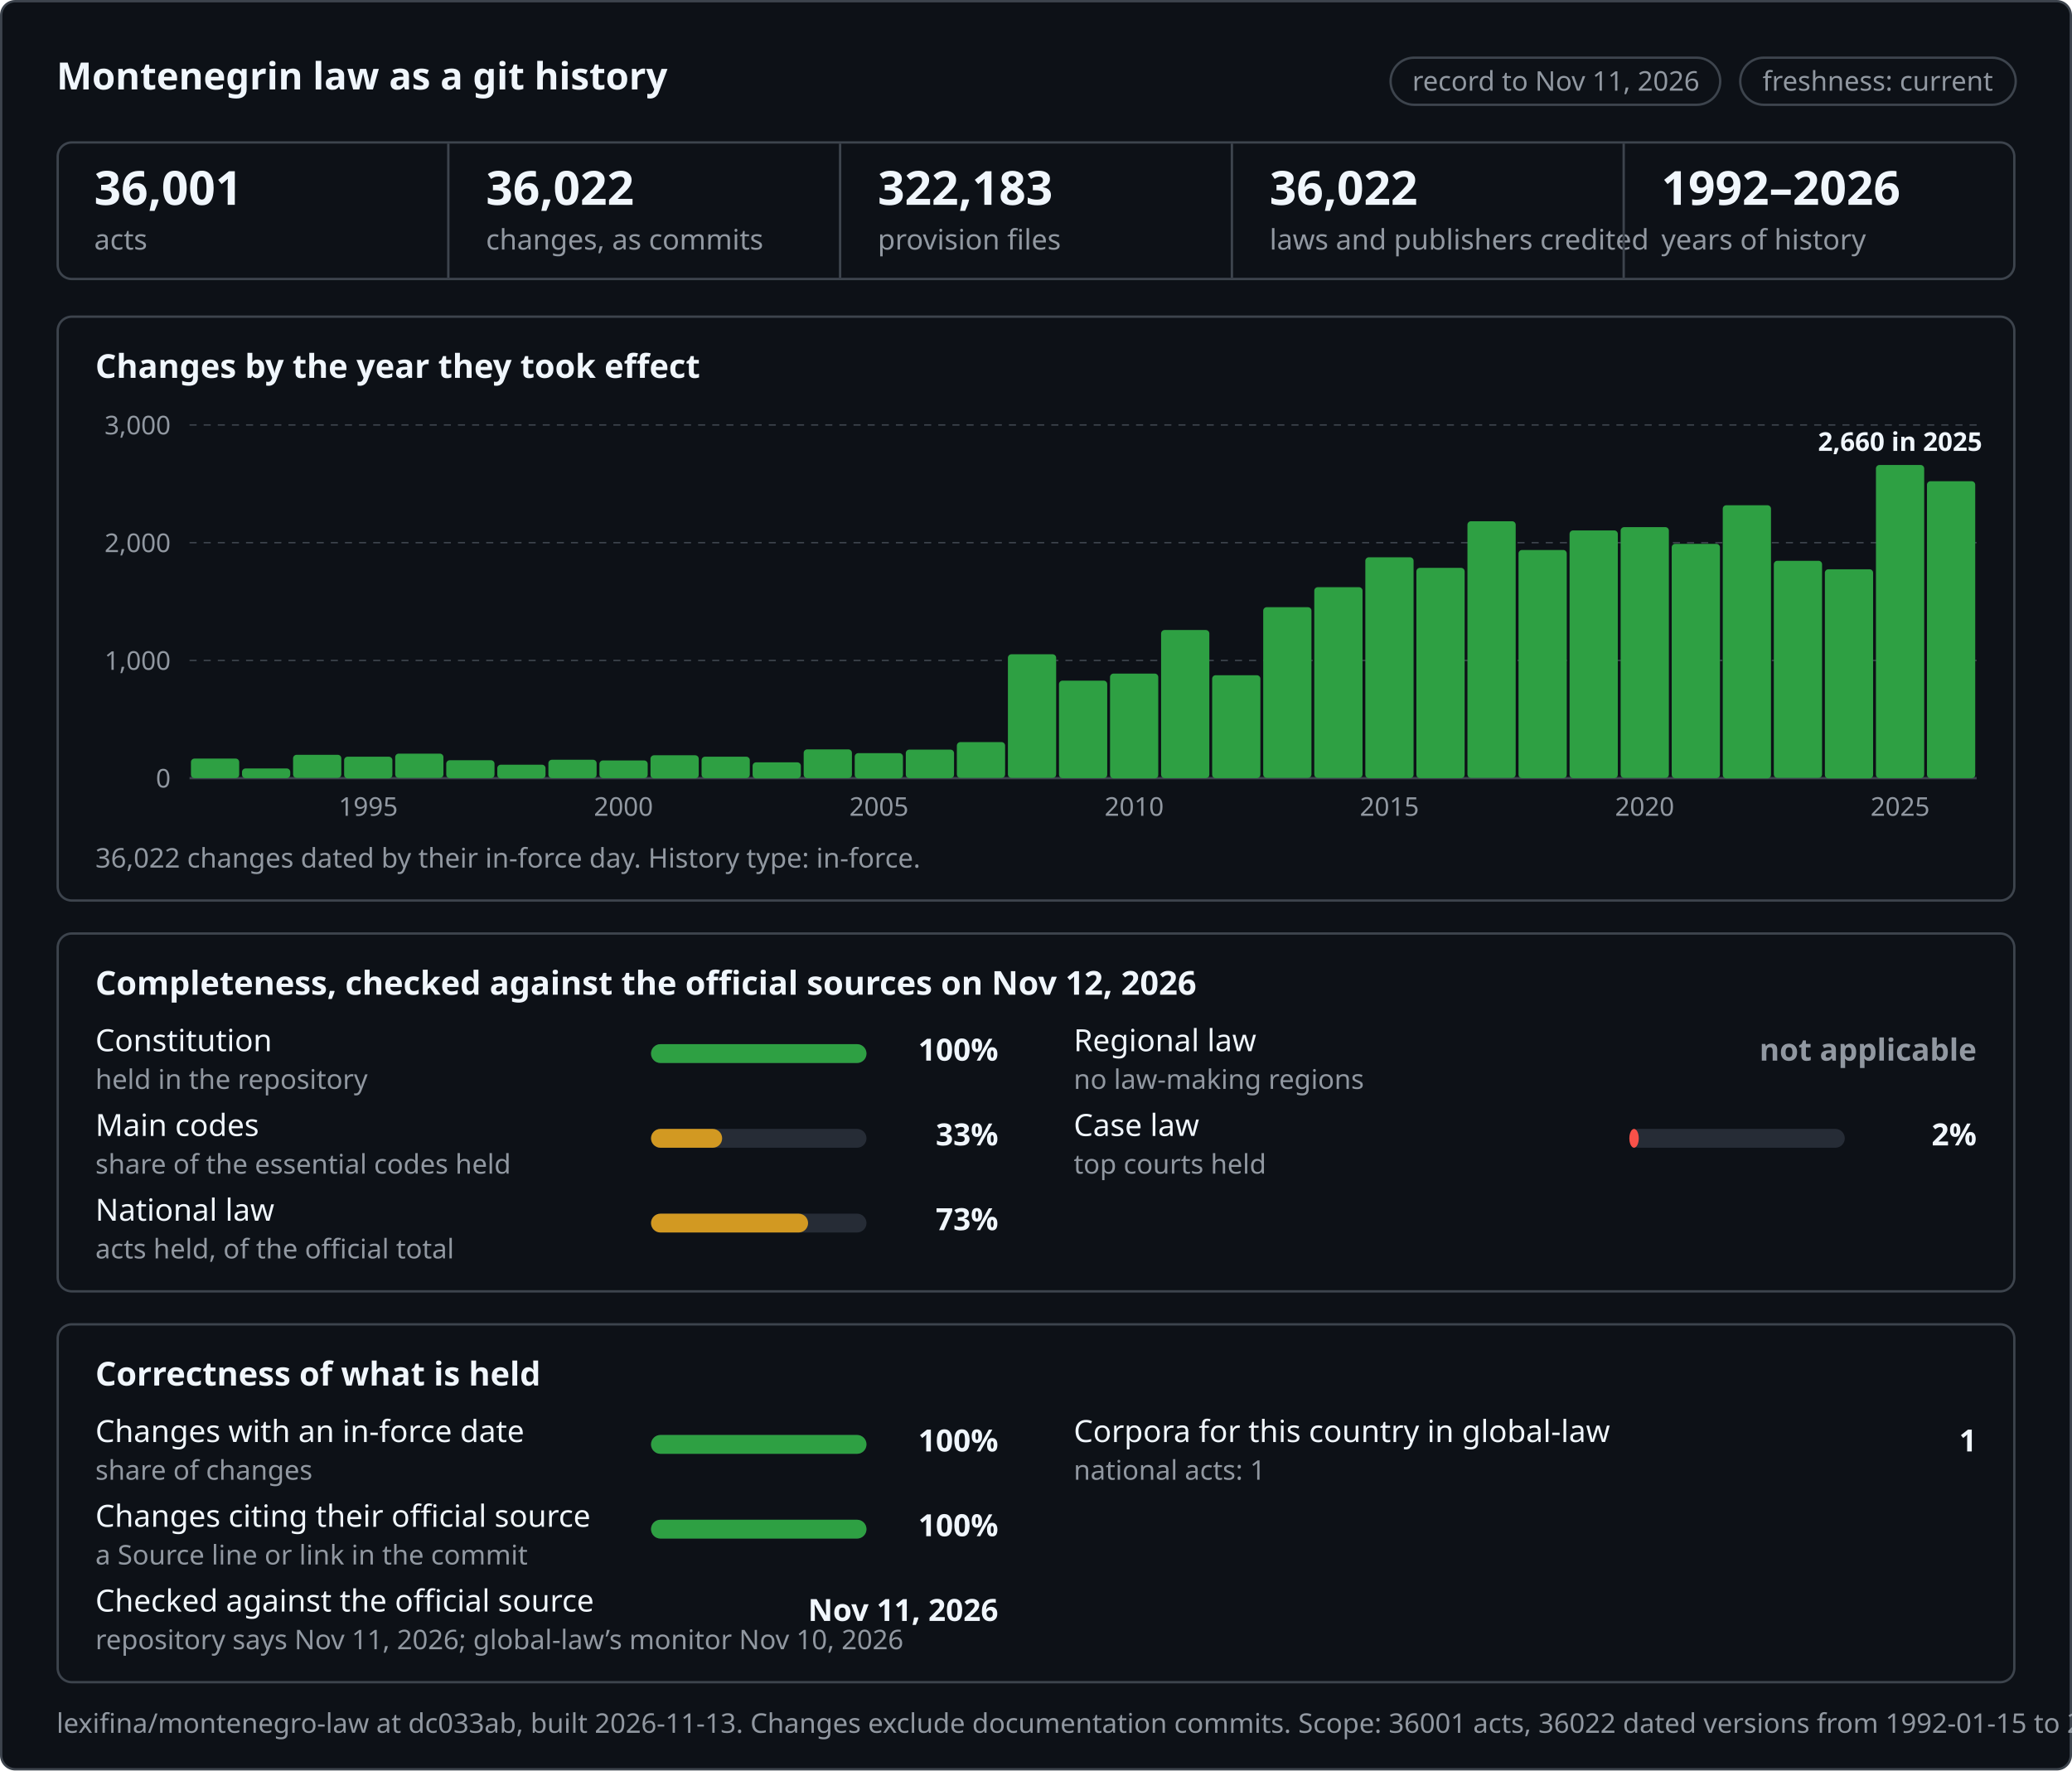
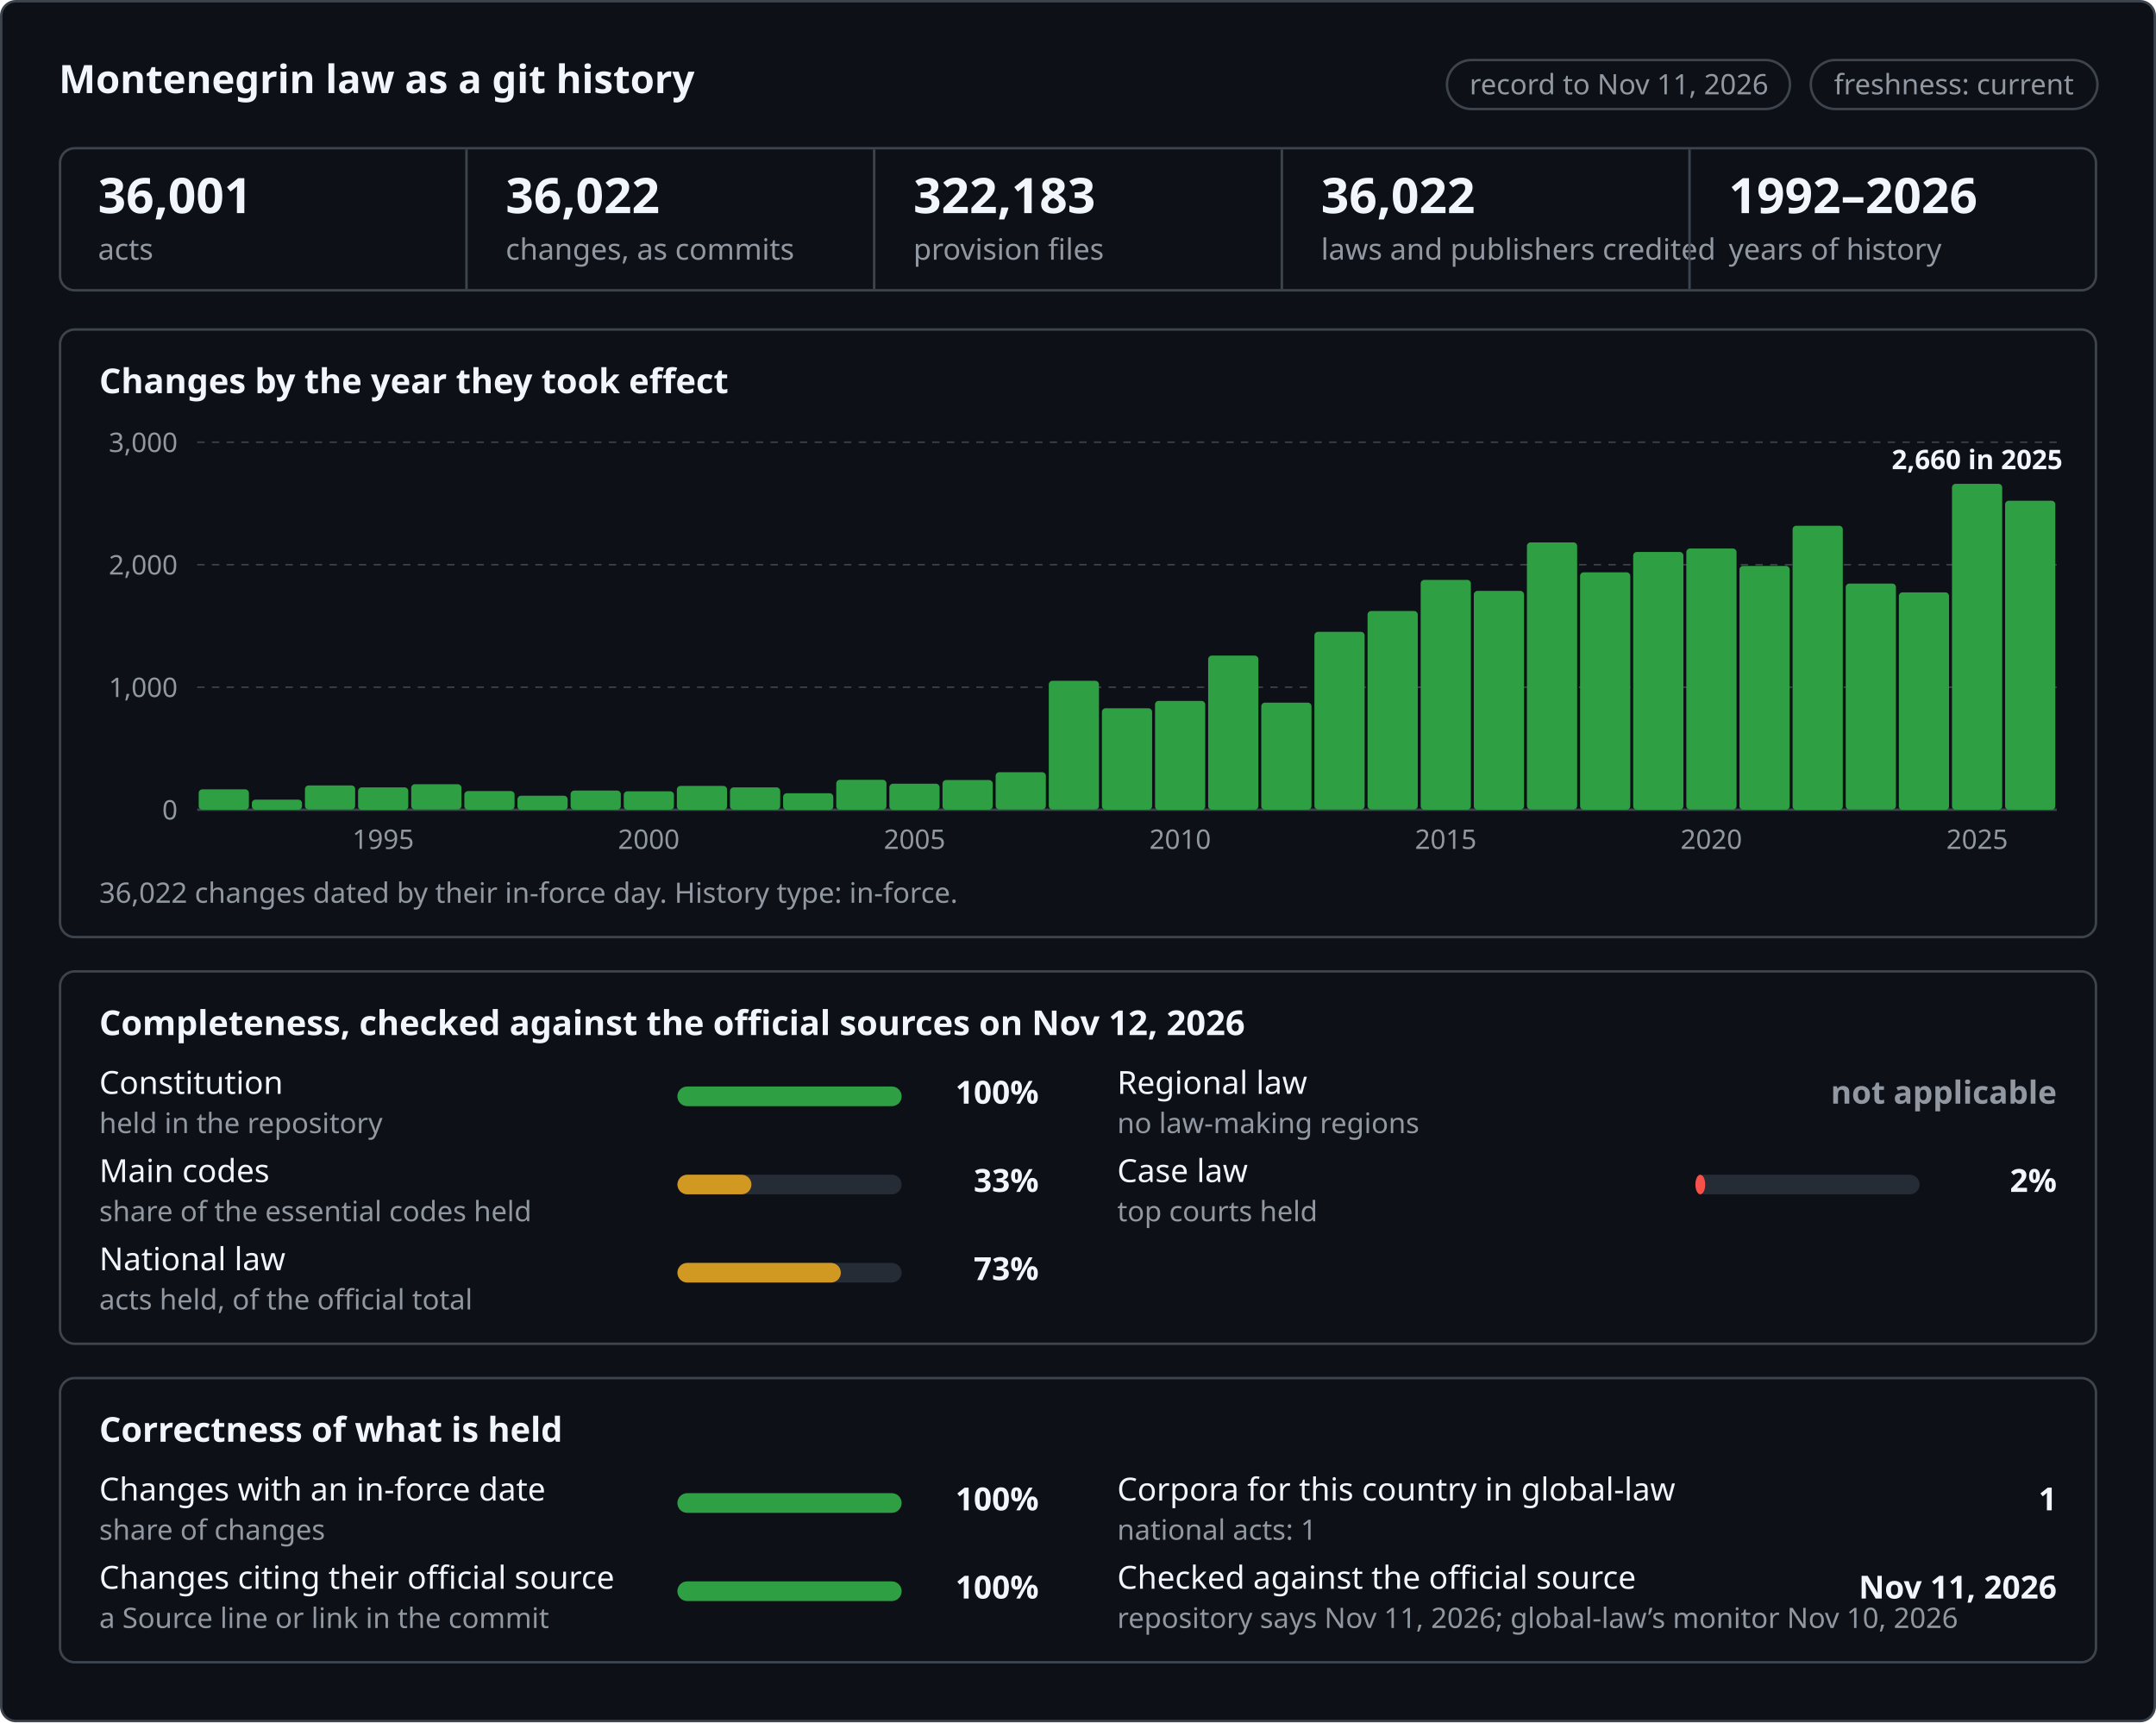
- <svg xmlns="http://www.w3.org/2000/svg" width="880" height="752" viewBox="0 0 880 752" font-family="-apple-system,BlinkMacSystemFont,Segoe UI,Noto Sans,Helvetica,Arial,sans-serif">
-   <rect x="0.5" y="0.5" width="879" height="751" rx="6" fill="#0d1117" stroke="#3d444d" />
+ <svg xmlns="http://www.w3.org/2000/svg" width="880" height="703" viewBox="0 0 880 703" font-family="-apple-system,BlinkMacSystemFont,Segoe UI,Noto Sans,Helvetica,Arial,sans-serif">
+   <rect x="0.5" y="0.5" width="879" height="702" rx="6" fill="#0d1117" stroke="#3d444d" />
  <text x="24" y="38" font-size="16" font-weight="600" fill="#f0f6fc">Montenegrin law as a git history</text>
  <rect x="590.6" y="24.5" width="140" height="20" rx="10" fill="none" stroke="#3d444d" />
  <text x="660.8" y="38.5" font-size="11.5" font-weight="500" text-anchor="middle" fill="#9198a1">record to Nov 11, 2026</text>
  <rect x="739.1" y="24.5" width="117" height="20" rx="10" fill="none" stroke="#3d444d" />
  <text x="797.5" y="38.5" font-size="11.5" font-weight="500" text-anchor="middle" fill="#9198a1">freshness: current</text>
  <rect x="24.5" y="60.5" width="831" height="58" rx="6" fill="#0d1117" stroke="#3d444d" />
  <text x="40.0" y="87" font-size="20" font-weight="600" fill="#f0f6fc">36,001</text>
  <text x="40.0" y="106" font-size="12" fill="#9198a1">acts</text>
  <line x1="190.4" y1="61" x2="190.4" y2="118" stroke="#3d444d" />
  <text x="206.4" y="87" font-size="20" font-weight="600" fill="#f0f6fc">36,022</text>
  <text x="206.4" y="106" font-size="12" fill="#9198a1">changes, as commits</text>
  <line x1="356.8" y1="61" x2="356.8" y2="118" stroke="#3d444d" />
  <text x="372.8" y="87" font-size="20" font-weight="600" fill="#f0f6fc">322,183</text>
  <text x="372.8" y="106" font-size="12" fill="#9198a1">provision files</text>
  <line x1="523.2" y1="61" x2="523.2" y2="118" stroke="#3d444d" />
  <text x="539.2" y="87" font-size="20" font-weight="600" fill="#f0f6fc">36,022</text>
  <text x="539.2" y="106" font-size="12" fill="#9198a1" textLength="142" lengthAdjust="spacingAndGlyphs">laws and publishers credited</text>
  <line x1="689.6" y1="61" x2="689.6" y2="118" stroke="#3d444d" />
  <text x="705.6" y="87" font-size="20" font-weight="600" fill="#f0f6fc">1992–2026</text>
  <text x="705.6" y="106" font-size="12" fill="#9198a1">years of history</text>
  <rect x="24.5" y="134.5" width="831" height="248" rx="6" fill="#0d1117" stroke="#3d444d" />
  <text x="40.5" y="160.5" font-size="14" font-weight="600" fill="#f0f6fc">Changes by the year they took effect</text>
  <line x1="80.5" y1="330.5" x2="839.5" y2="330.5" stroke="#3d444d" stroke-width="1" />
  <text x="72.5" y="334.5" font-size="11" text-anchor="end" fill="#9198a1">0</text>
  <line x1="80.5" y1="280.5" x2="839.5" y2="280.5" stroke="#3d444d" stroke-width="0.6" stroke-dasharray="3 3" />
  <text x="72.5" y="284.5" font-size="11" text-anchor="end" fill="#9198a1">1,000</text>
  <line x1="80.5" y1="230.5" x2="839.5" y2="230.5" stroke="#3d444d" stroke-width="0.6" stroke-dasharray="3 3" />
  <text x="72.5" y="234.5" font-size="11" text-anchor="end" fill="#9198a1">2,000</text>
  <line x1="80.5" y1="180.5" x2="839.5" y2="180.5" stroke="#3d444d" stroke-width="0.6" stroke-dasharray="3 3" />
  <text x="72.5" y="184.5" font-size="11" text-anchor="end" fill="#9198a1">3,000</text>
  <rect x="81.10" y="322.2" width="20.49" height="8.3" rx="1.5" fill="#2ea043" />
  <rect x="102.79" y="326.4" width="20.49" height="4.1" rx="1.5" fill="#2ea043" />
  <rect x="124.47" y="320.6" width="20.49" height="9.8" rx="1.5" fill="#2ea043" />
  <rect x="146.16" y="321.4" width="20.49" height="9.2" rx="1.5" fill="#2ea043" />
  <text x="156.4" y="346.5" font-size="11" text-anchor="middle" fill="#9198a1">1995</text>
  <rect x="167.84" y="320.1" width="20.49" height="10.3" rx="1.5" fill="#2ea043" />
  <rect x="189.53" y="322.9" width="20.49" height="7.6" rx="1.5" fill="#2ea043" />
  <rect x="211.21" y="324.8" width="20.49" height="5.8" rx="1.5" fill="#2ea043" />
  <rect x="232.90" y="322.7" width="20.49" height="7.8" rx="1.5" fill="#2ea043" />
  <rect x="254.59" y="323.0" width="20.49" height="7.5" rx="1.5" fill="#2ea043" />
  <text x="264.8" y="346.5" font-size="11" text-anchor="middle" fill="#9198a1">2000</text>
  <rect x="276.27" y="320.8" width="20.49" height="9.8" rx="1.5" fill="#2ea043" />
  <rect x="297.96" y="321.4" width="20.49" height="9.1" rx="1.5" fill="#2ea043" />
  <rect x="319.64" y="323.8" width="20.49" height="6.8" rx="1.5" fill="#2ea043" />
  <rect x="341.33" y="318.3" width="20.49" height="12.2" rx="1.5" fill="#2ea043" />
  <rect x="363.01" y="319.9" width="20.49" height="10.7" rx="1.5" fill="#2ea043" />
  <text x="373.3" y="346.5" font-size="11" text-anchor="middle" fill="#9198a1">2005</text>
  <rect x="384.70" y="318.4" width="20.49" height="12.1" rx="1.5" fill="#2ea043" />
  <rect x="406.39" y="315.2" width="20.49" height="15.2" rx="1.5" fill="#2ea043" />
  <rect x="428.07" y="277.9" width="20.49" height="52.5" rx="1.5" fill="#2ea043" />
  <rect x="449.76" y="289.1" width="20.49" height="41.4" rx="1.5" fill="#2ea043" />
  <rect x="471.44" y="286.1" width="20.49" height="44.5" rx="1.5" fill="#2ea043" />
  <text x="481.7" y="346.5" font-size="11" text-anchor="middle" fill="#9198a1">2010</text>
  <rect x="493.13" y="267.6" width="20.49" height="62.9" rx="1.5" fill="#2ea043" />
  <rect x="514.81" y="286.8" width="20.49" height="43.7" rx="1.5" fill="#2ea043" />
  <rect x="536.50" y="257.9" width="20.49" height="72.5" rx="1.5" fill="#2ea043" />
  <rect x="558.19" y="249.4" width="20.49" height="81.0" rx="1.5" fill="#2ea043" />
  <rect x="579.87" y="236.7" width="20.49" height="93.8" rx="1.5" fill="#2ea043" />
  <text x="590.1" y="346.5" font-size="11" text-anchor="middle" fill="#9198a1">2015</text>
  <rect x="601.56" y="241.2" width="20.49" height="89.3" rx="1.5" fill="#2ea043" />
  <rect x="623.24" y="221.4" width="20.49" height="109.0" rx="1.5" fill="#2ea043" />
  <rect x="644.93" y="233.6" width="20.49" height="96.9" rx="1.5" fill="#2ea043" />
  <rect x="666.61" y="225.3" width="20.49" height="105.2" rx="1.5" fill="#2ea043" />
  <rect x="688.30" y="223.9" width="20.49" height="106.5" rx="1.5" fill="#2ea043" />
  <text x="698.5" y="346.5" font-size="11" text-anchor="middle" fill="#9198a1">2020</text>
  <rect x="709.99" y="231.0" width="20.49" height="99.5" rx="1.5" fill="#2ea043" />
  <rect x="731.67" y="214.6" width="20.49" height="116.0" rx="1.5" fill="#2ea043" />
  <rect x="753.36" y="238.2" width="20.49" height="92.2" rx="1.5" fill="#2ea043" />
  <rect x="775.04" y="241.8" width="20.49" height="88.8" rx="1.5" fill="#2ea043" />
  <rect x="796.73" y="197.5" width="20.49" height="133.0" rx="1.5" fill="#2ea043" />
  <text x="807.0" y="346.5" font-size="11" text-anchor="middle" fill="#9198a1">2025</text>
  <text x="807.0" y="191.5" font-size="11" font-weight="600" text-anchor="middle" fill="#f0f6fc">2,660 in 2025</text>
  <rect x="818.41" y="204.4" width="20.49" height="126.1" rx="1.5" fill="#2ea043" />
  <text x="40.5" y="368.5" font-size="11.5" fill="#9198a1">36,022 changes dated by their in-force day. History type: in-force.</text>
  <rect x="24.5" y="396.5" width="831" height="152" rx="6" fill="#0d1117" stroke="#3d444d" />
  <text x="40.5" y="422.5" font-size="14" font-weight="600" fill="#f0f6fc">Completeness, checked against the official sources on Nov 12, 2026</text>
  <text x="40.5" y="446.5" font-size="13" fill="#f0f6fc">Constitution</text>
  <text x="40.5" y="462.5" font-size="11.5" fill="#9198a1">held in the repository</text>
  <g>
    <rect x="276.5" y="443.5" width="91.5" height="8" rx="4" fill="#262c36" />
    <rect x="276.5" y="443.5" width="91.5" height="8" rx="4" fill="#2ea043" />
  </g>
  <text x="424.0" y="450.5" font-size="13" font-weight="600" text-anchor="end" fill="#f0f6fc">100%</text>
  <text x="40.5" y="482.5" font-size="13" fill="#f0f6fc">Main codes</text>
  <text x="40.5" y="498.5" font-size="11.5" fill="#9198a1">share of the essential codes held</text>
  <g>
    <rect x="276.5" y="479.5" width="91.5" height="8" rx="4" fill="#262c36" />
    <rect x="276.5" y="479.5" width="30.2" height="8" rx="4" fill="#d29922" />
  </g>
  <text x="424.0" y="486.5" font-size="13" font-weight="600" text-anchor="end" fill="#f0f6fc">33%</text>
  <text x="40.5" y="518.5" font-size="13" fill="#f0f6fc">National law</text>
  <text x="40.5" y="534.5" font-size="11.5" fill="#9198a1">acts held, of the official total</text>
  <g>
    <rect x="276.5" y="515.5" width="91.5" height="8" rx="4" fill="#262c36" />
    <rect x="276.5" y="515.5" width="66.7" height="8" rx="4" fill="#d29922" />
  </g>
  <text x="424.0" y="522.5" font-size="13" font-weight="600" text-anchor="end" fill="#f0f6fc">73%</text>
  <text x="456.0" y="446.5" font-size="13" fill="#f0f6fc">Regional law</text>
  <text x="456.0" y="462.5" font-size="11.5" fill="#9198a1">no law-making regions</text>
  <text x="839.5" y="450.5" font-size="13" font-weight="600" text-anchor="end" fill="#9198a1">not applicable</text>
  <text x="456.0" y="482.5" font-size="13" fill="#f0f6fc">Case law</text>
  <text x="456.0" y="498.5" font-size="11.5" fill="#9198a1">top courts held</text>
  <g>
    <rect x="692.0" y="479.5" width="91.5" height="8" rx="4" fill="#262c36" />
    <rect x="692.0" y="479.5" width="4.0" height="8" rx="4" fill="#f85149" />
  </g>
  <text x="839.5" y="486.5" font-size="13" font-weight="600" text-anchor="end" fill="#f0f6fc">2%</text>
-   <rect x="24.5" y="562.5" width="831" height="152" rx="6" fill="#0d1117" stroke="#3d444d" />
+   <rect x="24.5" y="562.5" width="831" height="116" rx="6" fill="#0d1117" stroke="#3d444d" />
  <text x="40.5" y="588.5" font-size="14" font-weight="600" fill="#f0f6fc">Correctness of what is held</text>
  <text x="40.5" y="612.5" font-size="13" fill="#f0f6fc">Changes with an in-force date</text>
  <text x="40.5" y="628.5" font-size="11.5" fill="#9198a1">share of changes</text>
  <g>
    <rect x="276.5" y="609.5" width="91.5" height="8" rx="4" fill="#262c36" />
    <rect x="276.5" y="609.5" width="91.5" height="8" rx="4" fill="#2ea043" />
  </g>
  <text x="424.0" y="616.5" font-size="13" font-weight="600" text-anchor="end" fill="#f0f6fc">100%</text>
  <text x="40.5" y="648.5" font-size="13" fill="#f0f6fc">Changes citing their official source</text>
  <text x="40.5" y="664.5" font-size="11.5" fill="#9198a1">a Source line or link in the commit</text>
  <g>
    <rect x="276.5" y="645.5" width="91.5" height="8" rx="4" fill="#262c36" />
    <rect x="276.5" y="645.5" width="91.5" height="8" rx="4" fill="#2ea043" />
  </g>
  <text x="424.0" y="652.5" font-size="13" font-weight="600" text-anchor="end" fill="#f0f6fc">100%</text>
-   <text x="40.5" y="684.5" font-size="13" fill="#f0f6fc">Checked against the official source</text>
-   <text x="40.5" y="700.5" font-size="11.5" fill="#9198a1">repository says Nov 11, 2026; global-law’s monitor Nov 10, 2026</text>
-   <text x="424.0" y="688.5" font-size="13" font-weight="600" text-anchor="end" fill="#f0f6fc">Nov 11, 2026</text>
  <text x="456.0" y="612.5" font-size="13" fill="#f0f6fc">Corpora for this country in global-law</text>
  <text x="456.0" y="628.5" font-size="11.5" fill="#9198a1">national acts: 1</text>
  <text x="839.5" y="616.5" font-size="13" font-weight="600" text-anchor="end" fill="#f0f6fc">1</text>
-   <text x="24" y="736" font-size="11.5" fill="#9198a1" textLength="832" lengthAdjust="spacingAndGlyphs">lexifina/montenegro-law at dc033ab, built 2026-11-13. Changes exclude documentation commits. Scope: 36001 acts, 36022 dated versions from 1992-01-15 to 2026-11-11</text>
+   <text x="456.0" y="648.5" font-size="13" fill="#f0f6fc">Checked against the official source</text>
+   <text x="456.0" y="664.5" font-size="11.5" fill="#9198a1">repository says Nov 11, 2026; global-law’s monitor Nov 10, 2026</text>
+   <text x="839.5" y="652.5" font-size="13" font-weight="600" text-anchor="end" fill="#f0f6fc">Nov 11, 2026</text>
</svg>
